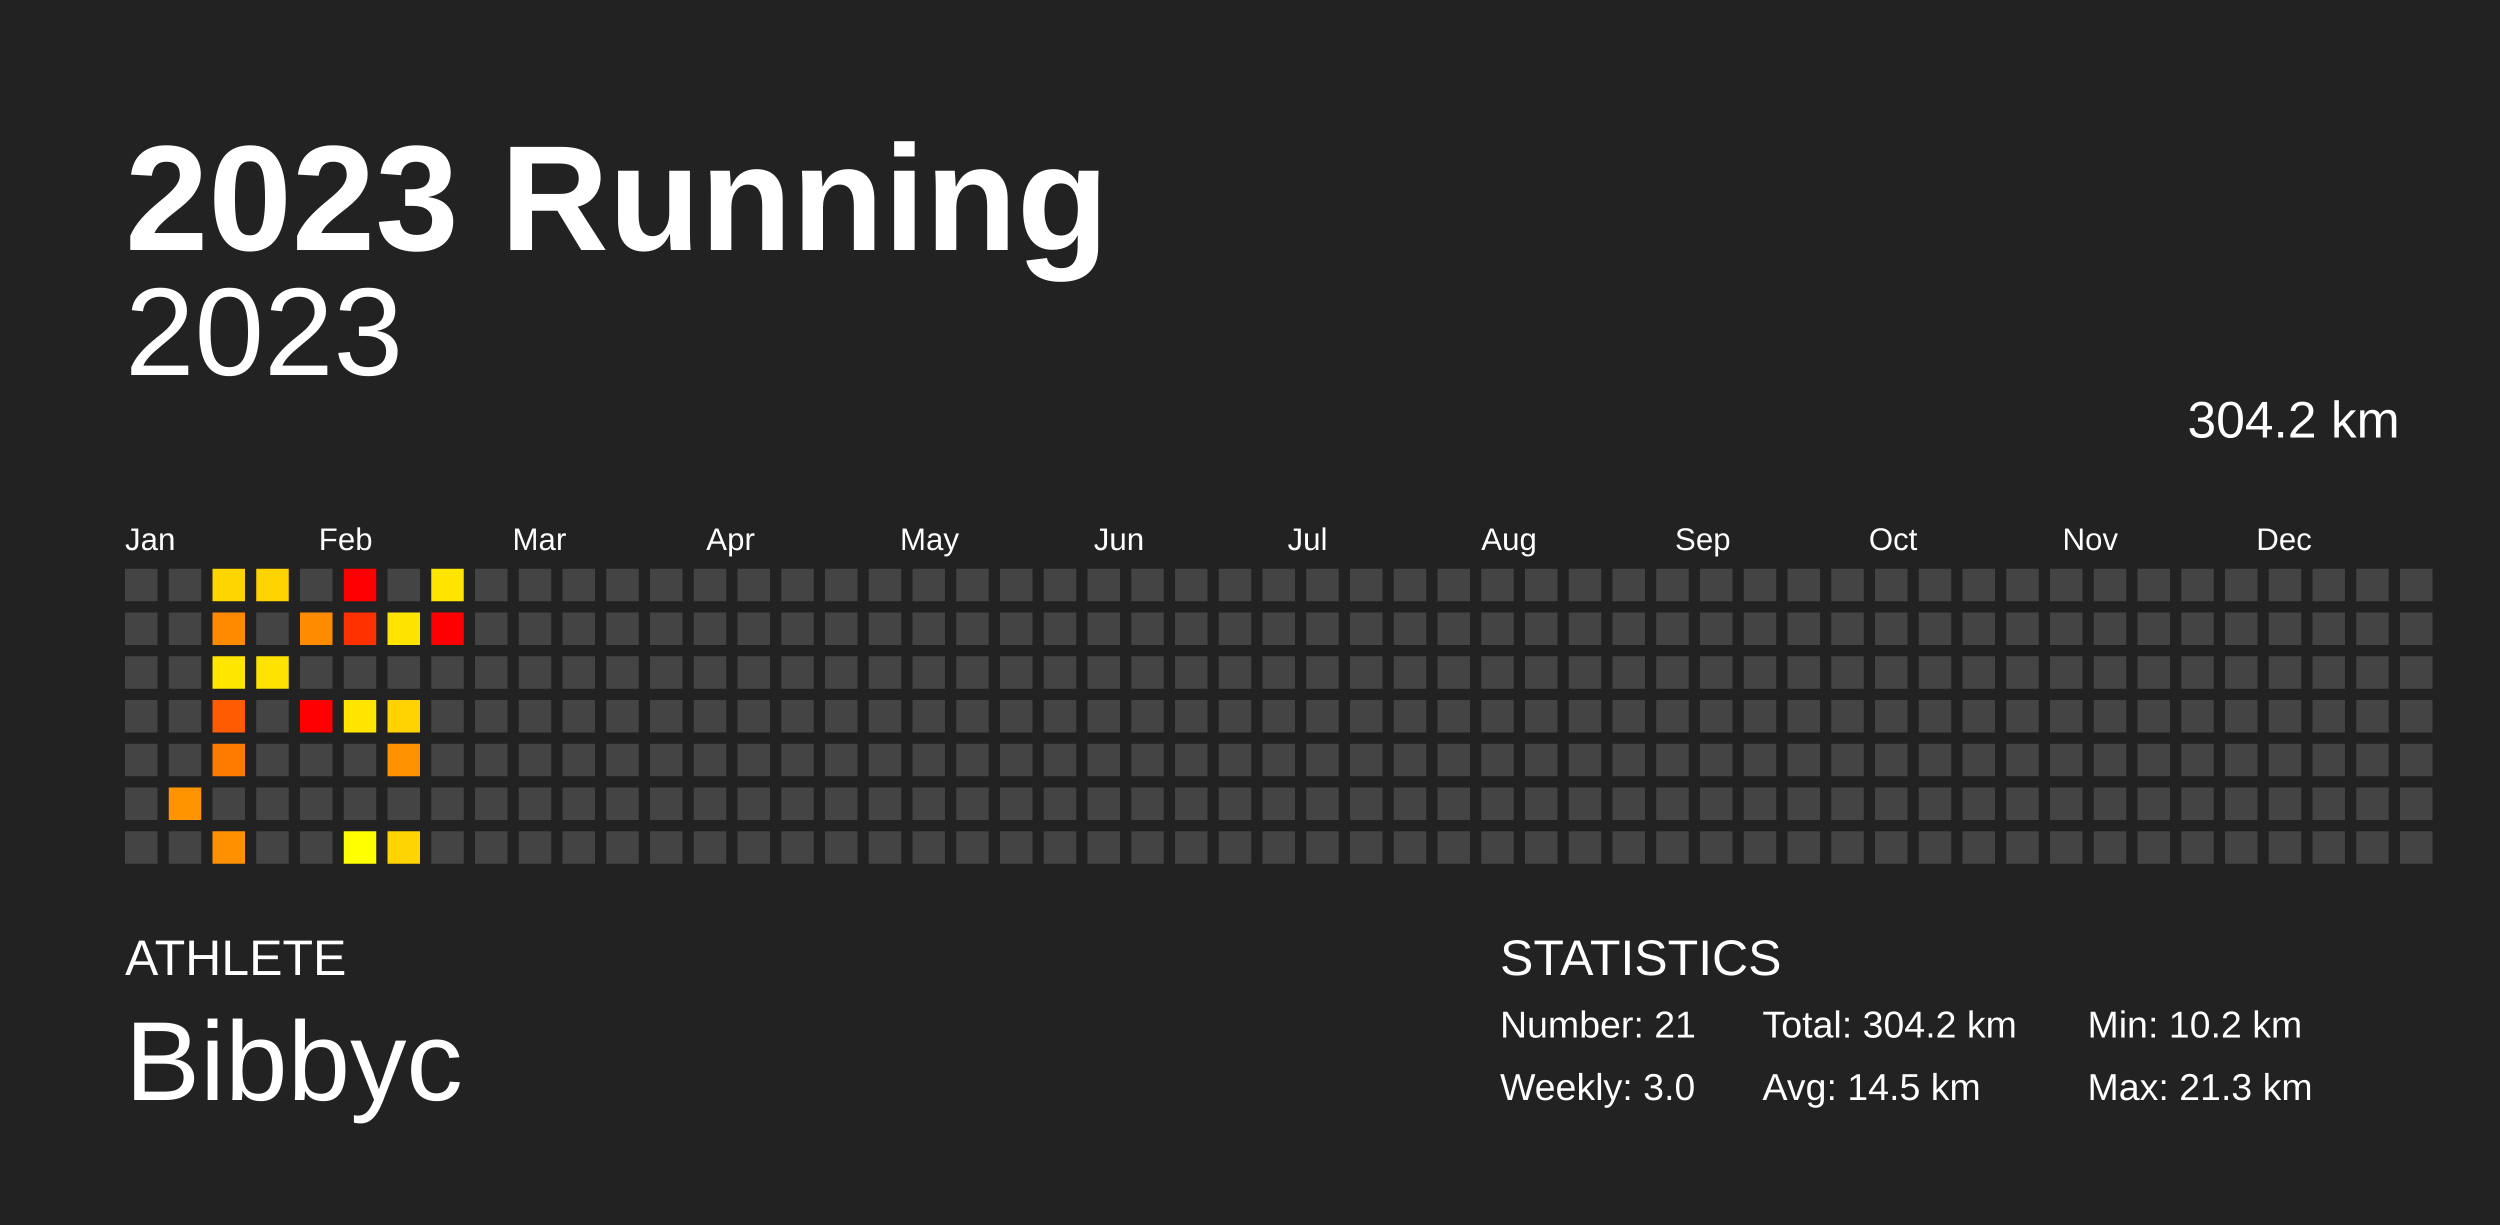
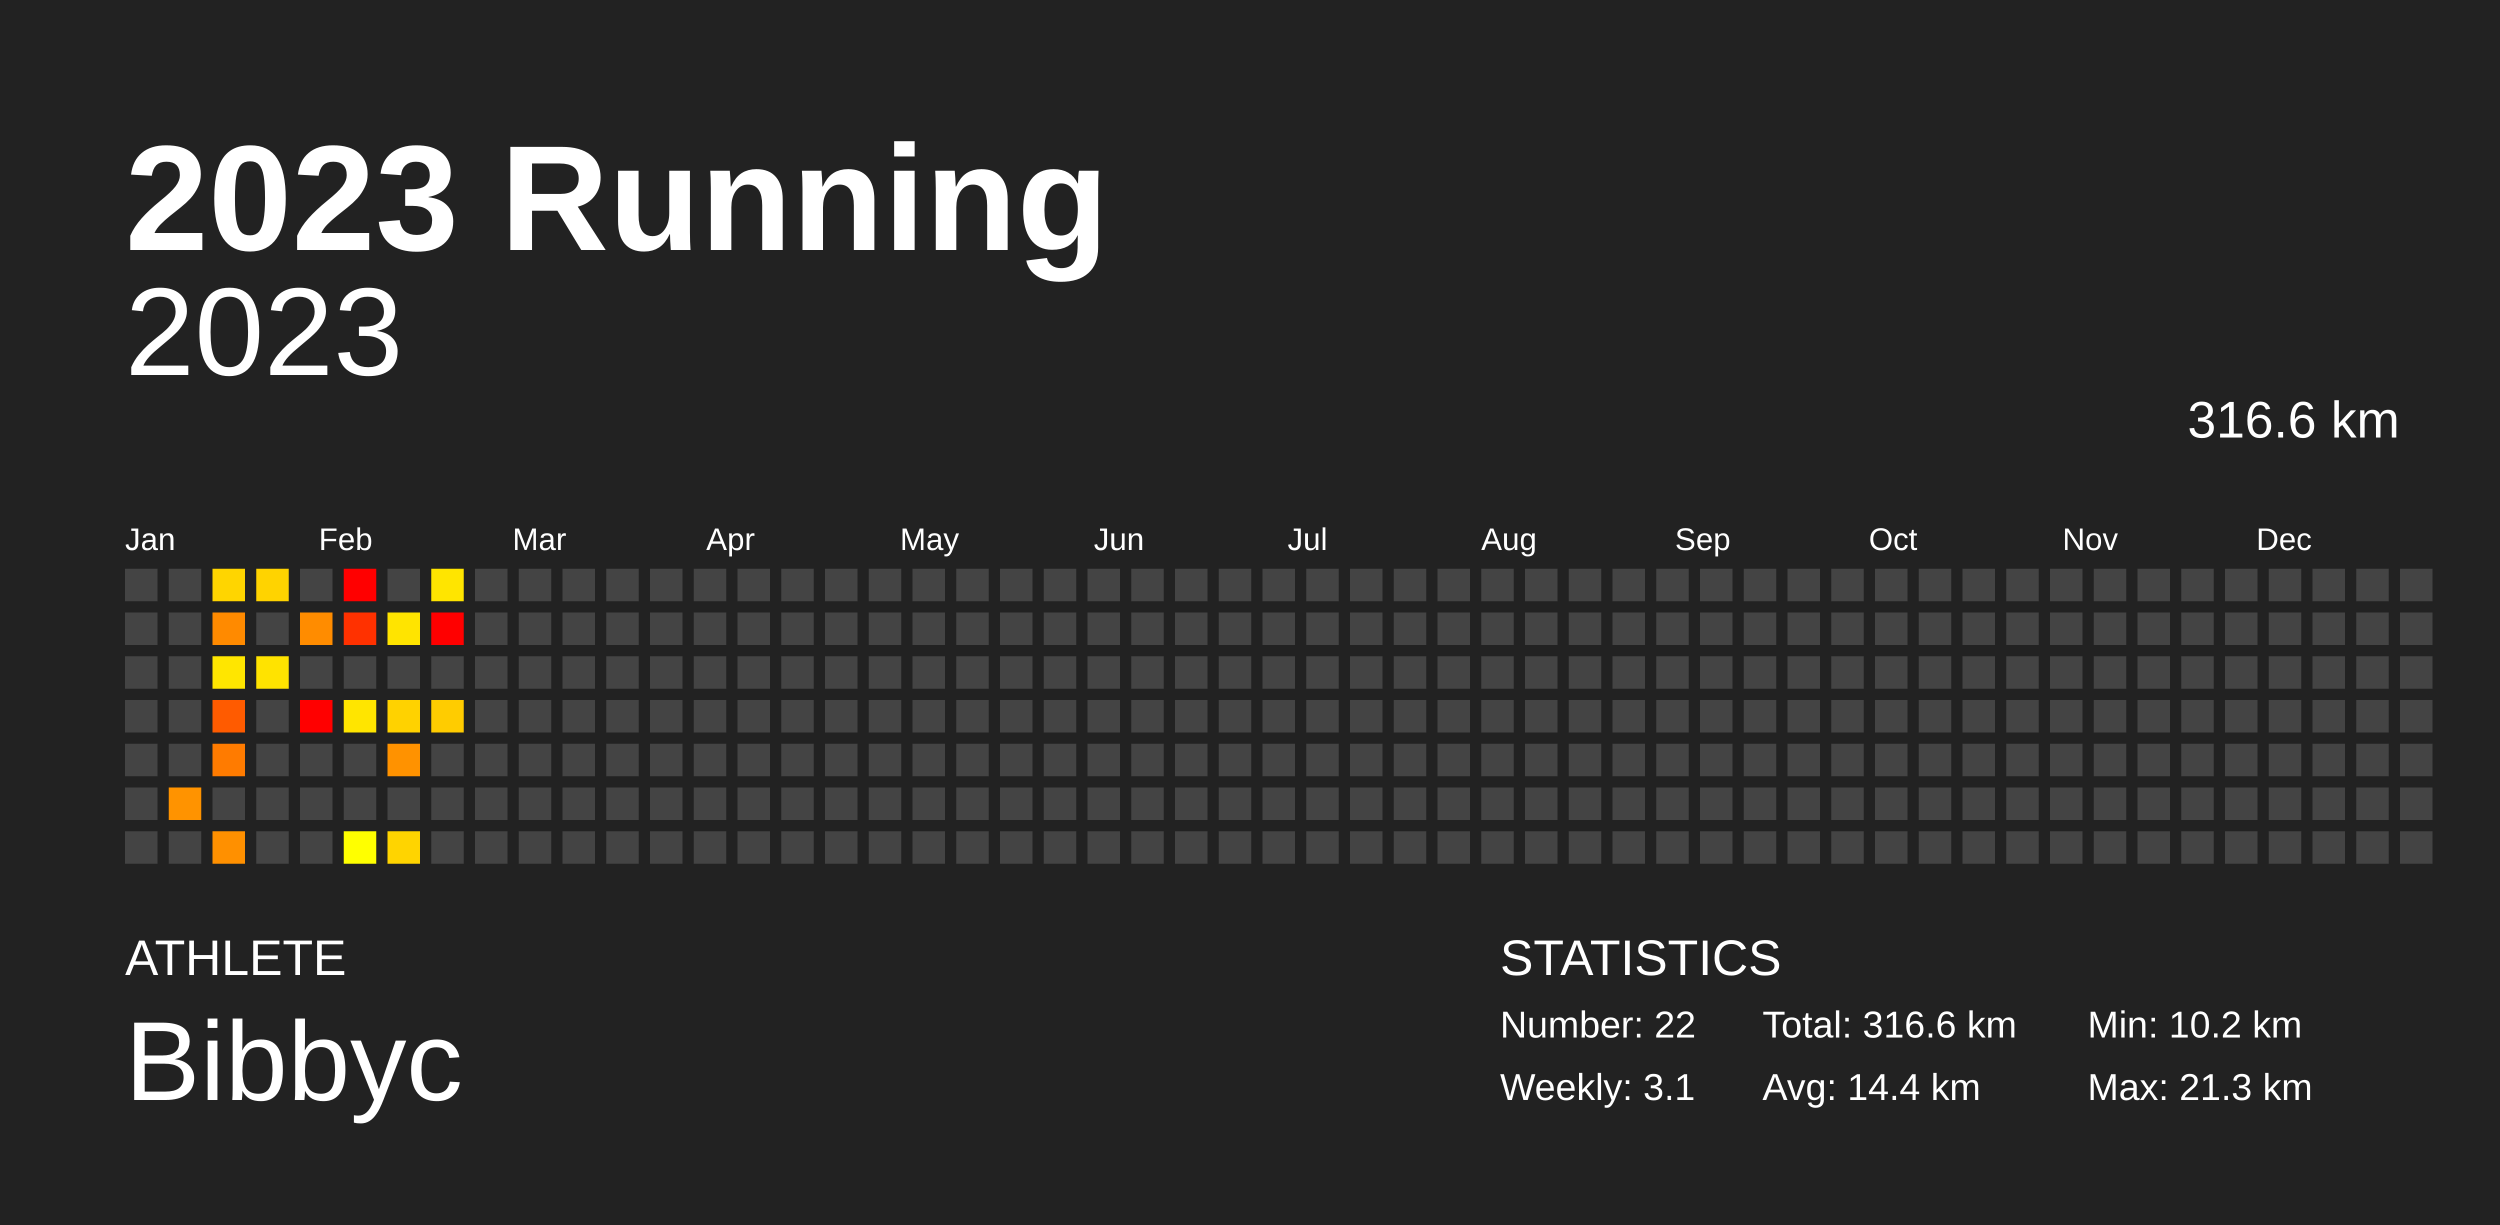
<svg xmlns="http://www.w3.org/2000/svg" baseProfile="full" height="98mm" version="1.1" viewBox="0,0,200,98" width="200mm">
  <defs />
  <rect fill="#222222" height="98" width="200" x="0" y="0" />
  <text fill="#FFFFFF" style="font-size:12px; font-family:Arial; font-weight:bold;" x="10" y="20">2023 Running</text>
  <text fill="#FFFFFF" style="font-size:4px; font-family:Arial" x="10" y="78">ATHLETE</text>
  <text fill="#FFFFFF" style="font-size:9px; font-family:Arial" x="10" y="88">Bibbyc</text>
  <text fill="#FFFFFF" style="font-size:4px; font-family:Arial" x="120" y="78">STATISTICS</text>
-   <text fill="#FFFFFF" style="font-size:3px; font-family:Arial" x="120" y="83">Number: 21</text>
-   <text fill="#FFFFFF" style="font-size:3px; font-family:Arial" x="120" y="88">Weekly: 3.0</text>
-   <text fill="#FFFFFF" style="font-size:3px; font-family:Arial" x="141" y="83">Total: 304.2 km</text>
-   <text fill="#FFFFFF" style="font-size:3px; font-family:Arial" x="141" y="88">Avg: 14.5 km</text>
+   <text fill="#FFFFFF" style="font-size:3px; font-family:Arial" x="120" y="83">Number: 22</text>
+   <text fill="#FFFFFF" style="font-size:3px; font-family:Arial" x="120" y="88">Weekly: 3.1</text>
+   <text fill="#FFFFFF" style="font-size:3px; font-family:Arial" x="141" y="83">Total: 316.6 km</text>
+   <text fill="#FFFFFF" style="font-size:3px; font-family:Arial" x="141" y="88">Avg: 14.4 km</text>
  <text fill="#FFFFFF" style="font-size:3px; font-family:Arial" x="167" y="83">Min: 10.2 km</text>
  <text fill="#FFFFFF" style="font-size:3px; font-family:Arial" x="167" y="88">Max: 21.3 km</text>
  <text alignment-baseline="hanging" fill="#FFFFFF" style="font-size:10.0px; font-family:Arial;" x="10" y="30">2023</text>
-   <text alignment-baseline="hanging" fill="#FFFFFF" style="font-size:4.125px; font-family:Arial;" x="175" y="35">304.2 km</text>
+   <text alignment-baseline="hanging" fill="#FFFFFF" style="font-size:4.125px; font-family:Arial;" x="175" y="35">316.6 km</text>
  <text fill="#FFFFFF" style="font-size:2.5px; font-family:Arial" x="10.0" y="44">Jan</text>
  <text fill="#FFFFFF" style="font-size:2.5px; font-family:Arial" x="25.5" y="44">Feb</text>
  <text fill="#FFFFFF" style="font-size:2.5px; font-family:Arial" x="41.0" y="44">Mar</text>
  <text fill="#FFFFFF" style="font-size:2.5px; font-family:Arial" x="56.5" y="44">Apr</text>
  <text fill="#FFFFFF" style="font-size:2.5px; font-family:Arial" x="72.0" y="44">May</text>
  <text fill="#FFFFFF" style="font-size:2.5px; font-family:Arial" x="87.5" y="44">Jun</text>
  <text fill="#FFFFFF" style="font-size:2.5px; font-family:Arial" x="103.0" y="44">Jul</text>
  <text fill="#FFFFFF" style="font-size:2.5px; font-family:Arial" x="118.5" y="44">Aug</text>
  <text fill="#FFFFFF" style="font-size:2.5px; font-family:Arial" x="134.0" y="44">Sep</text>
  <text fill="#FFFFFF" style="font-size:2.5px; font-family:Arial" x="149.5" y="44">Oct</text>
  <text fill="#FFFFFF" style="font-size:2.5px; font-family:Arial" x="165.0" y="44">Nov</text>
  <text fill="#FFFFFF" style="font-size:2.5px; font-family:Arial" x="180.5" y="44">Dec</text>
  <rect fill="#444444" height="2.6" width="2.6" x="10.0" y="45.5" />
  <rect fill="#444444" height="2.6" width="2.6" x="10.0" y="49.0" />
  <rect fill="#444444" height="2.6" width="2.6" x="10.0" y="52.5" />
  <rect fill="#444444" height="2.6" width="2.6" x="10.0" y="56.0" />
  <rect fill="#444444" height="2.6" width="2.6" x="10.0" y="59.5" />
  <rect fill="#444444" height="2.6" width="2.6" x="10.0" y="63.0" />
  <rect fill="#444444" height="2.6" width="2.6" x="10.0" y="66.5" />
  <rect fill="#444444" height="2.6" width="2.6" x="13.5" y="45.5" />
  <rect fill="#444444" height="2.6" width="2.6" x="13.5" y="49.0" />
  <rect fill="#444444" height="2.6" width="2.6" x="13.5" y="52.5" />
  <rect fill="#444444" height="2.6" width="2.6" x="13.5" y="56.0" />
  <rect fill="#444444" height="2.6" width="2.6" x="13.5" y="59.5" />
  <rect fill="#ff9300" height="2.6" width="2.6" x="13.5" y="63.0" />
  <rect fill="#444444" height="2.6" width="2.6" x="13.5" y="66.5" />
  <rect fill="#ffd500" height="2.6" width="2.6" x="17.0" y="45.5" />
  <rect fill="#ff8a00" height="2.6" width="2.6" x="17.0" y="49.0" />
  <rect fill="#ffe600" height="2.6" width="2.6" x="17.0" y="52.5" />
  <rect fill="#ff5b00" height="2.6" width="2.6" x="17.0" y="56.0" />
  <rect fill="#ff7b00" height="2.6" width="2.6" x="17.0" y="59.5" />
  <rect fill="#444444" height="2.6" width="2.6" x="17.0" y="63.0" />
  <rect fill="#ff9000" height="2.6" width="2.6" x="17.0" y="66.5" />
  <rect fill="#ffd300" height="2.6" width="2.6" x="20.5" y="45.5" />
  <rect fill="#444444" height="2.6" width="2.6" x="20.5" y="49.0" />
  <rect fill="#ffe300" height="2.6" width="2.6" x="20.5" y="52.5" />
  <rect fill="#444444" height="2.6" width="2.6" x="20.5" y="56.0" />
  <rect fill="#444444" height="2.6" width="2.6" x="20.5" y="59.5" />
  <rect fill="#444444" height="2.6" width="2.6" x="20.5" y="63.0" />
  <rect fill="#444444" height="2.6" width="2.6" x="20.5" y="66.5" />
  <rect fill="#444444" height="2.6" width="2.6" x="24.0" y="45.5" />
  <rect fill="#ff8c00" height="2.6" width="2.6" x="24.0" y="49.0" />
  <rect fill="#444444" height="2.6" width="2.6" x="24.0" y="52.5" />
  <rect fill="red" height="2.6" width="2.6" x="24.0" y="56.0" />
  <rect fill="#444444" height="2.6" width="2.6" x="24.0" y="59.5" />
  <rect fill="#444444" height="2.6" width="2.6" x="24.0" y="63.0" />
  <rect fill="#444444" height="2.6" width="2.6" x="24.0" y="66.5" />
  <rect fill="red" height="2.6" width="2.6" x="27.5" y="45.5" />
  <rect fill="#ff3100" height="2.6" width="2.6" x="27.5" y="49.0" />
  <rect fill="#444444" height="2.6" width="2.6" x="27.5" y="52.5" />
  <rect fill="#ffe500" height="2.6" width="2.6" x="27.5" y="56.0" />
  <rect fill="#444444" height="2.6" width="2.6" x="27.5" y="59.5" />
  <rect fill="#444444" height="2.6" width="2.6" x="27.5" y="63.0" />
  <rect fill="#ffff00" height="2.6" width="2.6" x="27.5" y="66.5" />
  <rect fill="#444444" height="2.6" width="2.6" x="31.0" y="45.5" />
  <rect fill="#ffe400" height="2.6" width="2.6" x="31.0" y="49.0" />
  <rect fill="#444444" height="2.6" width="2.6" x="31.0" y="52.5" />
  <rect fill="#ffd200" height="2.6" width="2.6" x="31.0" y="56.0" />
  <rect fill="#ff9200" height="2.6" width="2.6" x="31.0" y="59.5" />
  <rect fill="#444444" height="2.6" width="2.6" x="31.0" y="63.0" />
  <rect fill="#ffd400" height="2.6" width="2.6" x="31.0" y="66.5" />
  <rect fill="#ffe500" height="2.6" width="2.6" x="34.5" y="45.5" />
  <rect fill="red" height="2.6" width="2.6" x="34.5" y="49.0" />
  <rect fill="#444444" height="2.6" width="2.6" x="34.5" y="52.5" />
-   <rect fill="#444444" height="2.6" width="2.6" x="34.5" y="56.0" />
+   <rect fill="#ffcc00" height="2.6" width="2.6" x="34.5" y="56.0" />
  <rect fill="#444444" height="2.6" width="2.6" x="34.5" y="59.5" />
  <rect fill="#444444" height="2.6" width="2.6" x="34.5" y="63.0" />
  <rect fill="#444444" height="2.6" width="2.6" x="34.5" y="66.5" />
  <rect fill="#444444" height="2.6" width="2.6" x="38.0" y="45.5" />
  <rect fill="#444444" height="2.6" width="2.6" x="38.0" y="49.0" />
  <rect fill="#444444" height="2.6" width="2.6" x="38.0" y="52.5" />
  <rect fill="#444444" height="2.6" width="2.6" x="38.0" y="56.0" />
  <rect fill="#444444" height="2.6" width="2.6" x="38.0" y="59.5" />
  <rect fill="#444444" height="2.6" width="2.6" x="38.0" y="63.0" />
  <rect fill="#444444" height="2.6" width="2.6" x="38.0" y="66.5" />
  <rect fill="#444444" height="2.6" width="2.6" x="41.5" y="45.5" />
  <rect fill="#444444" height="2.6" width="2.6" x="41.5" y="49.0" />
  <rect fill="#444444" height="2.6" width="2.6" x="41.5" y="52.5" />
  <rect fill="#444444" height="2.6" width="2.6" x="41.5" y="56.0" />
  <rect fill="#444444" height="2.6" width="2.6" x="41.5" y="59.5" />
  <rect fill="#444444" height="2.6" width="2.6" x="41.5" y="63.0" />
  <rect fill="#444444" height="2.6" width="2.6" x="41.5" y="66.5" />
  <rect fill="#444444" height="2.6" width="2.6" x="45.0" y="45.5" />
  <rect fill="#444444" height="2.6" width="2.6" x="45.0" y="49.0" />
  <rect fill="#444444" height="2.6" width="2.6" x="45.0" y="52.5" />
  <rect fill="#444444" height="2.6" width="2.6" x="45.0" y="56.0" />
  <rect fill="#444444" height="2.6" width="2.6" x="45.0" y="59.5" />
  <rect fill="#444444" height="2.6" width="2.6" x="45.0" y="63.0" />
  <rect fill="#444444" height="2.6" width="2.6" x="45.0" y="66.5" />
  <rect fill="#444444" height="2.6" width="2.6" x="48.5" y="45.5" />
  <rect fill="#444444" height="2.6" width="2.6" x="48.5" y="49.0" />
  <rect fill="#444444" height="2.6" width="2.6" x="48.5" y="52.5" />
  <rect fill="#444444" height="2.6" width="2.6" x="48.5" y="56.0" />
  <rect fill="#444444" height="2.6" width="2.6" x="48.5" y="59.5" />
  <rect fill="#444444" height="2.6" width="2.6" x="48.5" y="63.0" />
  <rect fill="#444444" height="2.6" width="2.6" x="48.5" y="66.5" />
  <rect fill="#444444" height="2.6" width="2.6" x="52.0" y="45.5" />
  <rect fill="#444444" height="2.6" width="2.6" x="52.0" y="49.0" />
  <rect fill="#444444" height="2.6" width="2.6" x="52.0" y="52.5" />
  <rect fill="#444444" height="2.6" width="2.6" x="52.0" y="56.0" />
  <rect fill="#444444" height="2.6" width="2.6" x="52.0" y="59.5" />
  <rect fill="#444444" height="2.6" width="2.6" x="52.0" y="63.0" />
  <rect fill="#444444" height="2.6" width="2.6" x="52.0" y="66.5" />
  <rect fill="#444444" height="2.6" width="2.6" x="55.5" y="45.5" />
  <rect fill="#444444" height="2.6" width="2.6" x="55.5" y="49.0" />
  <rect fill="#444444" height="2.6" width="2.6" x="55.5" y="52.5" />
  <rect fill="#444444" height="2.6" width="2.6" x="55.5" y="56.0" />
  <rect fill="#444444" height="2.6" width="2.6" x="55.5" y="59.5" />
  <rect fill="#444444" height="2.6" width="2.6" x="55.5" y="63.0" />
  <rect fill="#444444" height="2.6" width="2.6" x="55.5" y="66.5" />
  <rect fill="#444444" height="2.6" width="2.6" x="59.0" y="45.5" />
  <rect fill="#444444" height="2.6" width="2.6" x="59.0" y="49.0" />
  <rect fill="#444444" height="2.6" width="2.6" x="59.0" y="52.5" />
  <rect fill="#444444" height="2.6" width="2.6" x="59.0" y="56.0" />
  <rect fill="#444444" height="2.6" width="2.6" x="59.0" y="59.5" />
  <rect fill="#444444" height="2.6" width="2.6" x="59.0" y="63.0" />
  <rect fill="#444444" height="2.6" width="2.6" x="59.0" y="66.5" />
  <rect fill="#444444" height="2.6" width="2.6" x="62.5" y="45.5" />
  <rect fill="#444444" height="2.6" width="2.6" x="62.5" y="49.0" />
  <rect fill="#444444" height="2.6" width="2.6" x="62.5" y="52.5" />
  <rect fill="#444444" height="2.6" width="2.6" x="62.5" y="56.0" />
  <rect fill="#444444" height="2.6" width="2.6" x="62.5" y="59.5" />
  <rect fill="#444444" height="2.6" width="2.6" x="62.5" y="63.0" />
  <rect fill="#444444" height="2.6" width="2.6" x="62.5" y="66.5" />
  <rect fill="#444444" height="2.6" width="2.6" x="66.0" y="45.5" />
  <rect fill="#444444" height="2.6" width="2.6" x="66.0" y="49.0" />
  <rect fill="#444444" height="2.6" width="2.6" x="66.0" y="52.5" />
  <rect fill="#444444" height="2.6" width="2.6" x="66.0" y="56.0" />
  <rect fill="#444444" height="2.6" width="2.6" x="66.0" y="59.5" />
  <rect fill="#444444" height="2.6" width="2.6" x="66.0" y="63.0" />
  <rect fill="#444444" height="2.6" width="2.6" x="66.0" y="66.5" />
  <rect fill="#444444" height="2.6" width="2.6" x="69.5" y="45.5" />
  <rect fill="#444444" height="2.6" width="2.6" x="69.5" y="49.0" />
  <rect fill="#444444" height="2.6" width="2.6" x="69.5" y="52.5" />
  <rect fill="#444444" height="2.6" width="2.6" x="69.5" y="56.0" />
  <rect fill="#444444" height="2.6" width="2.6" x="69.5" y="59.5" />
  <rect fill="#444444" height="2.6" width="2.6" x="69.5" y="63.0" />
  <rect fill="#444444" height="2.6" width="2.6" x="69.5" y="66.5" />
  <rect fill="#444444" height="2.6" width="2.6" x="73.0" y="45.5" />
  <rect fill="#444444" height="2.6" width="2.6" x="73.0" y="49.0" />
  <rect fill="#444444" height="2.6" width="2.6" x="73.0" y="52.5" />
  <rect fill="#444444" height="2.6" width="2.6" x="73.0" y="56.0" />
  <rect fill="#444444" height="2.6" width="2.6" x="73.0" y="59.5" />
  <rect fill="#444444" height="2.6" width="2.6" x="73.0" y="63.0" />
  <rect fill="#444444" height="2.6" width="2.6" x="73.0" y="66.5" />
  <rect fill="#444444" height="2.6" width="2.6" x="76.5" y="45.5" />
  <rect fill="#444444" height="2.6" width="2.6" x="76.5" y="49.0" />
  <rect fill="#444444" height="2.6" width="2.6" x="76.5" y="52.5" />
  <rect fill="#444444" height="2.6" width="2.6" x="76.5" y="56.0" />
  <rect fill="#444444" height="2.6" width="2.6" x="76.5" y="59.5" />
  <rect fill="#444444" height="2.6" width="2.6" x="76.5" y="63.0" />
  <rect fill="#444444" height="2.6" width="2.6" x="76.5" y="66.5" />
  <rect fill="#444444" height="2.6" width="2.6" x="80.0" y="45.5" />
  <rect fill="#444444" height="2.6" width="2.6" x="80.0" y="49.0" />
  <rect fill="#444444" height="2.6" width="2.6" x="80.0" y="52.5" />
  <rect fill="#444444" height="2.6" width="2.6" x="80.0" y="56.0" />
  <rect fill="#444444" height="2.6" width="2.6" x="80.0" y="59.5" />
  <rect fill="#444444" height="2.6" width="2.6" x="80.0" y="63.0" />
  <rect fill="#444444" height="2.6" width="2.6" x="80.0" y="66.5" />
  <rect fill="#444444" height="2.6" width="2.6" x="83.5" y="45.5" />
  <rect fill="#444444" height="2.6" width="2.6" x="83.5" y="49.0" />
  <rect fill="#444444" height="2.6" width="2.6" x="83.5" y="52.5" />
  <rect fill="#444444" height="2.6" width="2.6" x="83.5" y="56.0" />
  <rect fill="#444444" height="2.6" width="2.6" x="83.5" y="59.5" />
  <rect fill="#444444" height="2.6" width="2.6" x="83.5" y="63.0" />
  <rect fill="#444444" height="2.6" width="2.6" x="83.5" y="66.5" />
  <rect fill="#444444" height="2.6" width="2.6" x="87.0" y="45.5" />
  <rect fill="#444444" height="2.6" width="2.6" x="87.0" y="49.0" />
  <rect fill="#444444" height="2.6" width="2.6" x="87.0" y="52.5" />
  <rect fill="#444444" height="2.6" width="2.6" x="87.0" y="56.0" />
  <rect fill="#444444" height="2.6" width="2.6" x="87.0" y="59.5" />
  <rect fill="#444444" height="2.6" width="2.6" x="87.0" y="63.0" />
  <rect fill="#444444" height="2.6" width="2.6" x="87.0" y="66.5" />
  <rect fill="#444444" height="2.6" width="2.6" x="90.5" y="45.5" />
  <rect fill="#444444" height="2.6" width="2.6" x="90.5" y="49.0" />
  <rect fill="#444444" height="2.6" width="2.6" x="90.5" y="52.5" />
  <rect fill="#444444" height="2.6" width="2.6" x="90.5" y="56.0" />
  <rect fill="#444444" height="2.6" width="2.6" x="90.5" y="59.5" />
  <rect fill="#444444" height="2.6" width="2.6" x="90.5" y="63.0" />
  <rect fill="#444444" height="2.6" width="2.6" x="90.5" y="66.5" />
  <rect fill="#444444" height="2.6" width="2.6" x="94.0" y="45.5" />
  <rect fill="#444444" height="2.6" width="2.6" x="94.0" y="49.0" />
  <rect fill="#444444" height="2.6" width="2.6" x="94.0" y="52.5" />
  <rect fill="#444444" height="2.6" width="2.6" x="94.0" y="56.0" />
  <rect fill="#444444" height="2.6" width="2.6" x="94.0" y="59.5" />
  <rect fill="#444444" height="2.6" width="2.6" x="94.0" y="63.0" />
  <rect fill="#444444" height="2.6" width="2.6" x="94.0" y="66.5" />
  <rect fill="#444444" height="2.6" width="2.6" x="97.5" y="45.5" />
  <rect fill="#444444" height="2.6" width="2.6" x="97.5" y="49.0" />
  <rect fill="#444444" height="2.6" width="2.6" x="97.5" y="52.5" />
  <rect fill="#444444" height="2.6" width="2.6" x="97.5" y="56.0" />
  <rect fill="#444444" height="2.6" width="2.6" x="97.5" y="59.5" />
  <rect fill="#444444" height="2.6" width="2.6" x="97.5" y="63.0" />
  <rect fill="#444444" height="2.6" width="2.6" x="97.5" y="66.5" />
  <rect fill="#444444" height="2.6" width="2.6" x="101.0" y="45.5" />
  <rect fill="#444444" height="2.6" width="2.6" x="101.0" y="49.0" />
  <rect fill="#444444" height="2.6" width="2.6" x="101.0" y="52.5" />
  <rect fill="#444444" height="2.6" width="2.6" x="101.0" y="56.0" />
  <rect fill="#444444" height="2.6" width="2.6" x="101.0" y="59.5" />
  <rect fill="#444444" height="2.6" width="2.6" x="101.0" y="63.0" />
  <rect fill="#444444" height="2.6" width="2.6" x="101.0" y="66.5" />
  <rect fill="#444444" height="2.6" width="2.6" x="104.5" y="45.5" />
  <rect fill="#444444" height="2.6" width="2.6" x="104.5" y="49.0" />
  <rect fill="#444444" height="2.6" width="2.6" x="104.5" y="52.5" />
  <rect fill="#444444" height="2.6" width="2.6" x="104.5" y="56.0" />
  <rect fill="#444444" height="2.6" width="2.6" x="104.5" y="59.5" />
  <rect fill="#444444" height="2.6" width="2.6" x="104.5" y="63.0" />
  <rect fill="#444444" height="2.6" width="2.6" x="104.5" y="66.5" />
  <rect fill="#444444" height="2.6" width="2.6" x="108.0" y="45.5" />
  <rect fill="#444444" height="2.6" width="2.6" x="108.0" y="49.0" />
  <rect fill="#444444" height="2.6" width="2.6" x="108.0" y="52.5" />
  <rect fill="#444444" height="2.6" width="2.6" x="108.0" y="56.0" />
  <rect fill="#444444" height="2.6" width="2.6" x="108.0" y="59.5" />
  <rect fill="#444444" height="2.6" width="2.6" x="108.0" y="63.0" />
  <rect fill="#444444" height="2.6" width="2.6" x="108.0" y="66.5" />
  <rect fill="#444444" height="2.6" width="2.6" x="111.5" y="45.5" />
  <rect fill="#444444" height="2.6" width="2.6" x="111.5" y="49.0" />
  <rect fill="#444444" height="2.6" width="2.6" x="111.5" y="52.5" />
  <rect fill="#444444" height="2.6" width="2.6" x="111.5" y="56.0" />
  <rect fill="#444444" height="2.6" width="2.6" x="111.5" y="59.5" />
  <rect fill="#444444" height="2.6" width="2.6" x="111.5" y="63.0" />
  <rect fill="#444444" height="2.6" width="2.6" x="111.5" y="66.5" />
  <rect fill="#444444" height="2.6" width="2.6" x="115.0" y="45.5" />
  <rect fill="#444444" height="2.6" width="2.6" x="115.0" y="49.0" />
  <rect fill="#444444" height="2.6" width="2.6" x="115.0" y="52.5" />
  <rect fill="#444444" height="2.6" width="2.6" x="115.0" y="56.0" />
  <rect fill="#444444" height="2.6" width="2.6" x="115.0" y="59.5" />
  <rect fill="#444444" height="2.6" width="2.6" x="115.0" y="63.0" />
  <rect fill="#444444" height="2.6" width="2.6" x="115.0" y="66.5" />
  <rect fill="#444444" height="2.6" width="2.6" x="118.5" y="45.5" />
  <rect fill="#444444" height="2.6" width="2.6" x="118.5" y="49.0" />
  <rect fill="#444444" height="2.6" width="2.6" x="118.5" y="52.5" />
  <rect fill="#444444" height="2.6" width="2.6" x="118.5" y="56.0" />
  <rect fill="#444444" height="2.6" width="2.6" x="118.5" y="59.5" />
  <rect fill="#444444" height="2.6" width="2.6" x="118.5" y="63.0" />
  <rect fill="#444444" height="2.6" width="2.6" x="118.5" y="66.5" />
  <rect fill="#444444" height="2.6" width="2.6" x="122.0" y="45.5" />
  <rect fill="#444444" height="2.6" width="2.6" x="122.0" y="49.0" />
  <rect fill="#444444" height="2.6" width="2.6" x="122.0" y="52.5" />
  <rect fill="#444444" height="2.6" width="2.6" x="122.0" y="56.0" />
  <rect fill="#444444" height="2.6" width="2.6" x="122.0" y="59.5" />
  <rect fill="#444444" height="2.6" width="2.6" x="122.0" y="63.0" />
  <rect fill="#444444" height="2.6" width="2.6" x="122.0" y="66.5" />
  <rect fill="#444444" height="2.6" width="2.6" x="125.5" y="45.5" />
  <rect fill="#444444" height="2.6" width="2.6" x="125.5" y="49.0" />
  <rect fill="#444444" height="2.6" width="2.6" x="125.5" y="52.5" />
  <rect fill="#444444" height="2.6" width="2.6" x="125.5" y="56.0" />
  <rect fill="#444444" height="2.6" width="2.6" x="125.5" y="59.5" />
  <rect fill="#444444" height="2.6" width="2.6" x="125.5" y="63.0" />
  <rect fill="#444444" height="2.6" width="2.6" x="125.5" y="66.5" />
  <rect fill="#444444" height="2.6" width="2.6" x="129.0" y="45.5" />
  <rect fill="#444444" height="2.6" width="2.6" x="129.0" y="49.0" />
  <rect fill="#444444" height="2.6" width="2.6" x="129.0" y="52.5" />
  <rect fill="#444444" height="2.6" width="2.6" x="129.0" y="56.0" />
  <rect fill="#444444" height="2.6" width="2.6" x="129.0" y="59.5" />
  <rect fill="#444444" height="2.6" width="2.6" x="129.0" y="63.0" />
  <rect fill="#444444" height="2.6" width="2.6" x="129.0" y="66.5" />
  <rect fill="#444444" height="2.6" width="2.6" x="132.5" y="45.5" />
  <rect fill="#444444" height="2.6" width="2.6" x="132.5" y="49.0" />
  <rect fill="#444444" height="2.6" width="2.6" x="132.5" y="52.5" />
  <rect fill="#444444" height="2.6" width="2.6" x="132.5" y="56.0" />
  <rect fill="#444444" height="2.6" width="2.6" x="132.5" y="59.5" />
  <rect fill="#444444" height="2.6" width="2.6" x="132.5" y="63.0" />
  <rect fill="#444444" height="2.6" width="2.6" x="132.5" y="66.5" />
  <rect fill="#444444" height="2.6" width="2.6" x="136.0" y="45.5" />
  <rect fill="#444444" height="2.6" width="2.6" x="136.0" y="49.0" />
  <rect fill="#444444" height="2.6" width="2.6" x="136.0" y="52.5" />
  <rect fill="#444444" height="2.6" width="2.6" x="136.0" y="56.0" />
  <rect fill="#444444" height="2.6" width="2.6" x="136.0" y="59.5" />
  <rect fill="#444444" height="2.6" width="2.6" x="136.0" y="63.0" />
  <rect fill="#444444" height="2.6" width="2.6" x="136.0" y="66.5" />
  <rect fill="#444444" height="2.6" width="2.6" x="139.5" y="45.5" />
  <rect fill="#444444" height="2.6" width="2.6" x="139.5" y="49.0" />
  <rect fill="#444444" height="2.6" width="2.6" x="139.5" y="52.5" />
  <rect fill="#444444" height="2.6" width="2.6" x="139.5" y="56.0" />
  <rect fill="#444444" height="2.6" width="2.6" x="139.5" y="59.5" />
  <rect fill="#444444" height="2.6" width="2.6" x="139.5" y="63.0" />
  <rect fill="#444444" height="2.6" width="2.6" x="139.5" y="66.5" />
  <rect fill="#444444" height="2.6" width="2.6" x="143.0" y="45.5" />
  <rect fill="#444444" height="2.6" width="2.6" x="143.0" y="49.0" />
  <rect fill="#444444" height="2.6" width="2.6" x="143.0" y="52.5" />
  <rect fill="#444444" height="2.6" width="2.6" x="143.0" y="56.0" />
  <rect fill="#444444" height="2.6" width="2.6" x="143.0" y="59.5" />
  <rect fill="#444444" height="2.6" width="2.6" x="143.0" y="63.0" />
  <rect fill="#444444" height="2.6" width="2.6" x="143.0" y="66.5" />
  <rect fill="#444444" height="2.6" width="2.6" x="146.5" y="45.5" />
  <rect fill="#444444" height="2.6" width="2.6" x="146.5" y="49.0" />
  <rect fill="#444444" height="2.6" width="2.6" x="146.5" y="52.5" />
  <rect fill="#444444" height="2.6" width="2.6" x="146.5" y="56.0" />
  <rect fill="#444444" height="2.6" width="2.6" x="146.5" y="59.5" />
  <rect fill="#444444" height="2.6" width="2.6" x="146.5" y="63.0" />
  <rect fill="#444444" height="2.6" width="2.6" x="146.5" y="66.5" />
  <rect fill="#444444" height="2.6" width="2.6" x="150.0" y="45.5" />
  <rect fill="#444444" height="2.6" width="2.6" x="150.0" y="49.0" />
  <rect fill="#444444" height="2.6" width="2.6" x="150.0" y="52.5" />
  <rect fill="#444444" height="2.6" width="2.6" x="150.0" y="56.0" />
  <rect fill="#444444" height="2.6" width="2.6" x="150.0" y="59.5" />
  <rect fill="#444444" height="2.6" width="2.6" x="150.0" y="63.0" />
  <rect fill="#444444" height="2.6" width="2.6" x="150.0" y="66.5" />
  <rect fill="#444444" height="2.6" width="2.6" x="153.5" y="45.5" />
  <rect fill="#444444" height="2.6" width="2.6" x="153.5" y="49.0" />
  <rect fill="#444444" height="2.6" width="2.6" x="153.5" y="52.5" />
  <rect fill="#444444" height="2.6" width="2.6" x="153.5" y="56.0" />
  <rect fill="#444444" height="2.6" width="2.6" x="153.5" y="59.5" />
  <rect fill="#444444" height="2.6" width="2.6" x="153.5" y="63.0" />
  <rect fill="#444444" height="2.6" width="2.6" x="153.5" y="66.5" />
  <rect fill="#444444" height="2.6" width="2.6" x="157.0" y="45.5" />
  <rect fill="#444444" height="2.6" width="2.6" x="157.0" y="49.0" />
  <rect fill="#444444" height="2.6" width="2.6" x="157.0" y="52.5" />
  <rect fill="#444444" height="2.6" width="2.6" x="157.0" y="56.0" />
  <rect fill="#444444" height="2.6" width="2.6" x="157.0" y="59.5" />
  <rect fill="#444444" height="2.6" width="2.6" x="157.0" y="63.0" />
  <rect fill="#444444" height="2.6" width="2.6" x="157.0" y="66.5" />
  <rect fill="#444444" height="2.6" width="2.6" x="160.5" y="45.5" />
  <rect fill="#444444" height="2.6" width="2.6" x="160.5" y="49.0" />
  <rect fill="#444444" height="2.6" width="2.6" x="160.5" y="52.5" />
  <rect fill="#444444" height="2.6" width="2.6" x="160.5" y="56.0" />
  <rect fill="#444444" height="2.6" width="2.6" x="160.5" y="59.5" />
  <rect fill="#444444" height="2.6" width="2.6" x="160.5" y="63.0" />
  <rect fill="#444444" height="2.6" width="2.6" x="160.5" y="66.5" />
  <rect fill="#444444" height="2.6" width="2.6" x="164.0" y="45.5" />
  <rect fill="#444444" height="2.6" width="2.6" x="164.0" y="49.0" />
  <rect fill="#444444" height="2.6" width="2.6" x="164.0" y="52.5" />
  <rect fill="#444444" height="2.6" width="2.6" x="164.0" y="56.0" />
  <rect fill="#444444" height="2.6" width="2.6" x="164.0" y="59.5" />
  <rect fill="#444444" height="2.6" width="2.6" x="164.0" y="63.0" />
  <rect fill="#444444" height="2.6" width="2.6" x="164.0" y="66.5" />
  <rect fill="#444444" height="2.6" width="2.6" x="167.5" y="45.5" />
  <rect fill="#444444" height="2.6" width="2.6" x="167.5" y="49.0" />
  <rect fill="#444444" height="2.6" width="2.6" x="167.5" y="52.5" />
  <rect fill="#444444" height="2.6" width="2.6" x="167.5" y="56.0" />
  <rect fill="#444444" height="2.6" width="2.6" x="167.5" y="59.5" />
  <rect fill="#444444" height="2.6" width="2.6" x="167.5" y="63.0" />
  <rect fill="#444444" height="2.6" width="2.6" x="167.5" y="66.5" />
  <rect fill="#444444" height="2.6" width="2.6" x="171.0" y="45.5" />
  <rect fill="#444444" height="2.6" width="2.6" x="171.0" y="49.0" />
  <rect fill="#444444" height="2.6" width="2.6" x="171.0" y="52.5" />
  <rect fill="#444444" height="2.6" width="2.6" x="171.0" y="56.0" />
  <rect fill="#444444" height="2.6" width="2.6" x="171.0" y="59.5" />
  <rect fill="#444444" height="2.6" width="2.6" x="171.0" y="63.0" />
  <rect fill="#444444" height="2.6" width="2.6" x="171.0" y="66.5" />
  <rect fill="#444444" height="2.6" width="2.6" x="174.5" y="45.5" />
  <rect fill="#444444" height="2.6" width="2.6" x="174.5" y="49.0" />
  <rect fill="#444444" height="2.6" width="2.6" x="174.5" y="52.5" />
  <rect fill="#444444" height="2.6" width="2.6" x="174.5" y="56.0" />
  <rect fill="#444444" height="2.6" width="2.6" x="174.5" y="59.5" />
  <rect fill="#444444" height="2.6" width="2.6" x="174.5" y="63.0" />
  <rect fill="#444444" height="2.6" width="2.6" x="174.5" y="66.5" />
  <rect fill="#444444" height="2.6" width="2.6" x="178.0" y="45.5" />
  <rect fill="#444444" height="2.6" width="2.6" x="178.0" y="49.0" />
  <rect fill="#444444" height="2.6" width="2.6" x="178.0" y="52.5" />
  <rect fill="#444444" height="2.6" width="2.6" x="178.0" y="56.0" />
  <rect fill="#444444" height="2.6" width="2.6" x="178.0" y="59.5" />
  <rect fill="#444444" height="2.6" width="2.6" x="178.0" y="63.0" />
  <rect fill="#444444" height="2.6" width="2.6" x="178.0" y="66.5" />
  <rect fill="#444444" height="2.6" width="2.6" x="181.5" y="45.5" />
  <rect fill="#444444" height="2.6" width="2.6" x="181.5" y="49.0" />
  <rect fill="#444444" height="2.6" width="2.6" x="181.5" y="52.5" />
  <rect fill="#444444" height="2.6" width="2.6" x="181.5" y="56.0" />
  <rect fill="#444444" height="2.6" width="2.6" x="181.5" y="59.5" />
  <rect fill="#444444" height="2.6" width="2.6" x="181.5" y="63.0" />
  <rect fill="#444444" height="2.6" width="2.6" x="181.5" y="66.5" />
  <rect fill="#444444" height="2.6" width="2.6" x="185.0" y="45.5" />
  <rect fill="#444444" height="2.6" width="2.6" x="185.0" y="49.0" />
  <rect fill="#444444" height="2.6" width="2.6" x="185.0" y="52.5" />
  <rect fill="#444444" height="2.6" width="2.6" x="185.0" y="56.0" />
  <rect fill="#444444" height="2.6" width="2.6" x="185.0" y="59.5" />
  <rect fill="#444444" height="2.6" width="2.6" x="185.0" y="63.0" />
  <rect fill="#444444" height="2.6" width="2.6" x="185.0" y="66.5" />
  <rect fill="#444444" height="2.6" width="2.6" x="188.5" y="45.5" />
  <rect fill="#444444" height="2.6" width="2.6" x="188.5" y="49.0" />
  <rect fill="#444444" height="2.6" width="2.6" x="188.5" y="52.5" />
  <rect fill="#444444" height="2.6" width="2.6" x="188.5" y="56.0" />
  <rect fill="#444444" height="2.6" width="2.6" x="188.5" y="59.5" />
  <rect fill="#444444" height="2.6" width="2.6" x="188.5" y="63.0" />
  <rect fill="#444444" height="2.6" width="2.6" x="188.5" y="66.5" />
  <rect fill="#444444" height="2.6" width="2.6" x="192.0" y="45.5" />
  <rect fill="#444444" height="2.6" width="2.6" x="192.0" y="49.0" />
  <rect fill="#444444" height="2.6" width="2.6" x="192.0" y="52.5" />
  <rect fill="#444444" height="2.6" width="2.6" x="192.0" y="56.0" />
  <rect fill="#444444" height="2.6" width="2.6" x="192.0" y="59.5" />
  <rect fill="#444444" height="2.6" width="2.6" x="192.0" y="63.0" />
  <rect fill="#444444" height="2.6" width="2.6" x="192.0" y="66.5" />
</svg>
